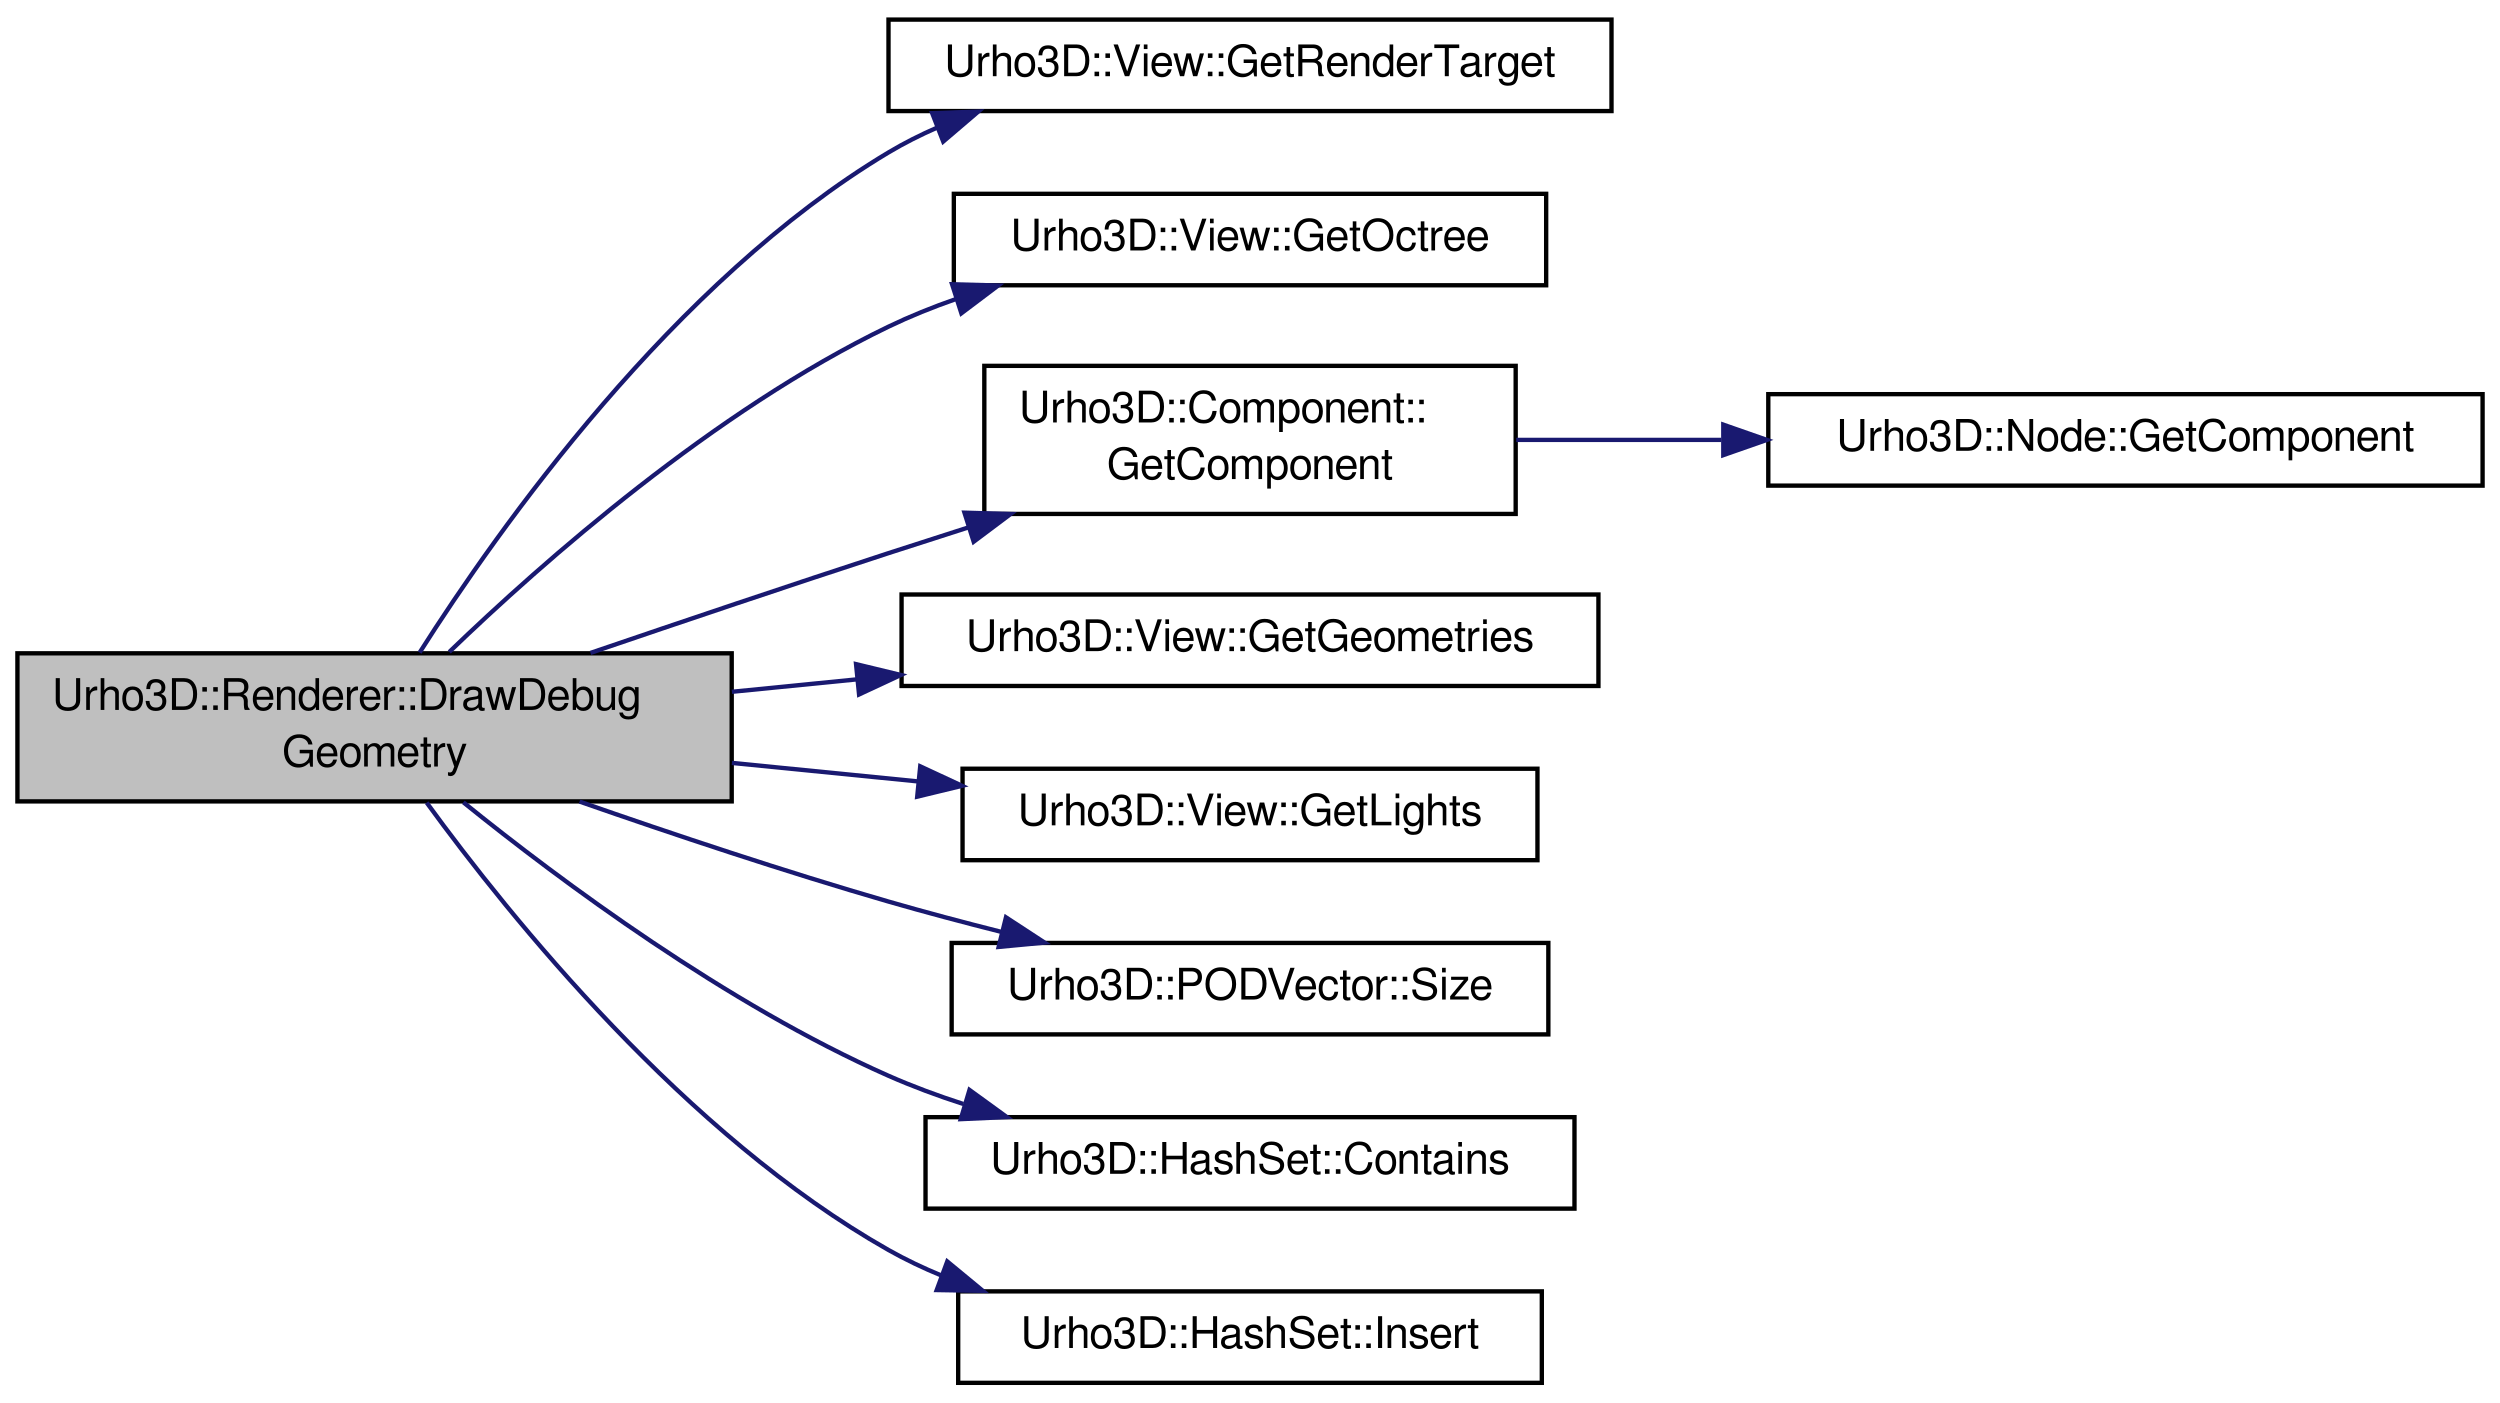
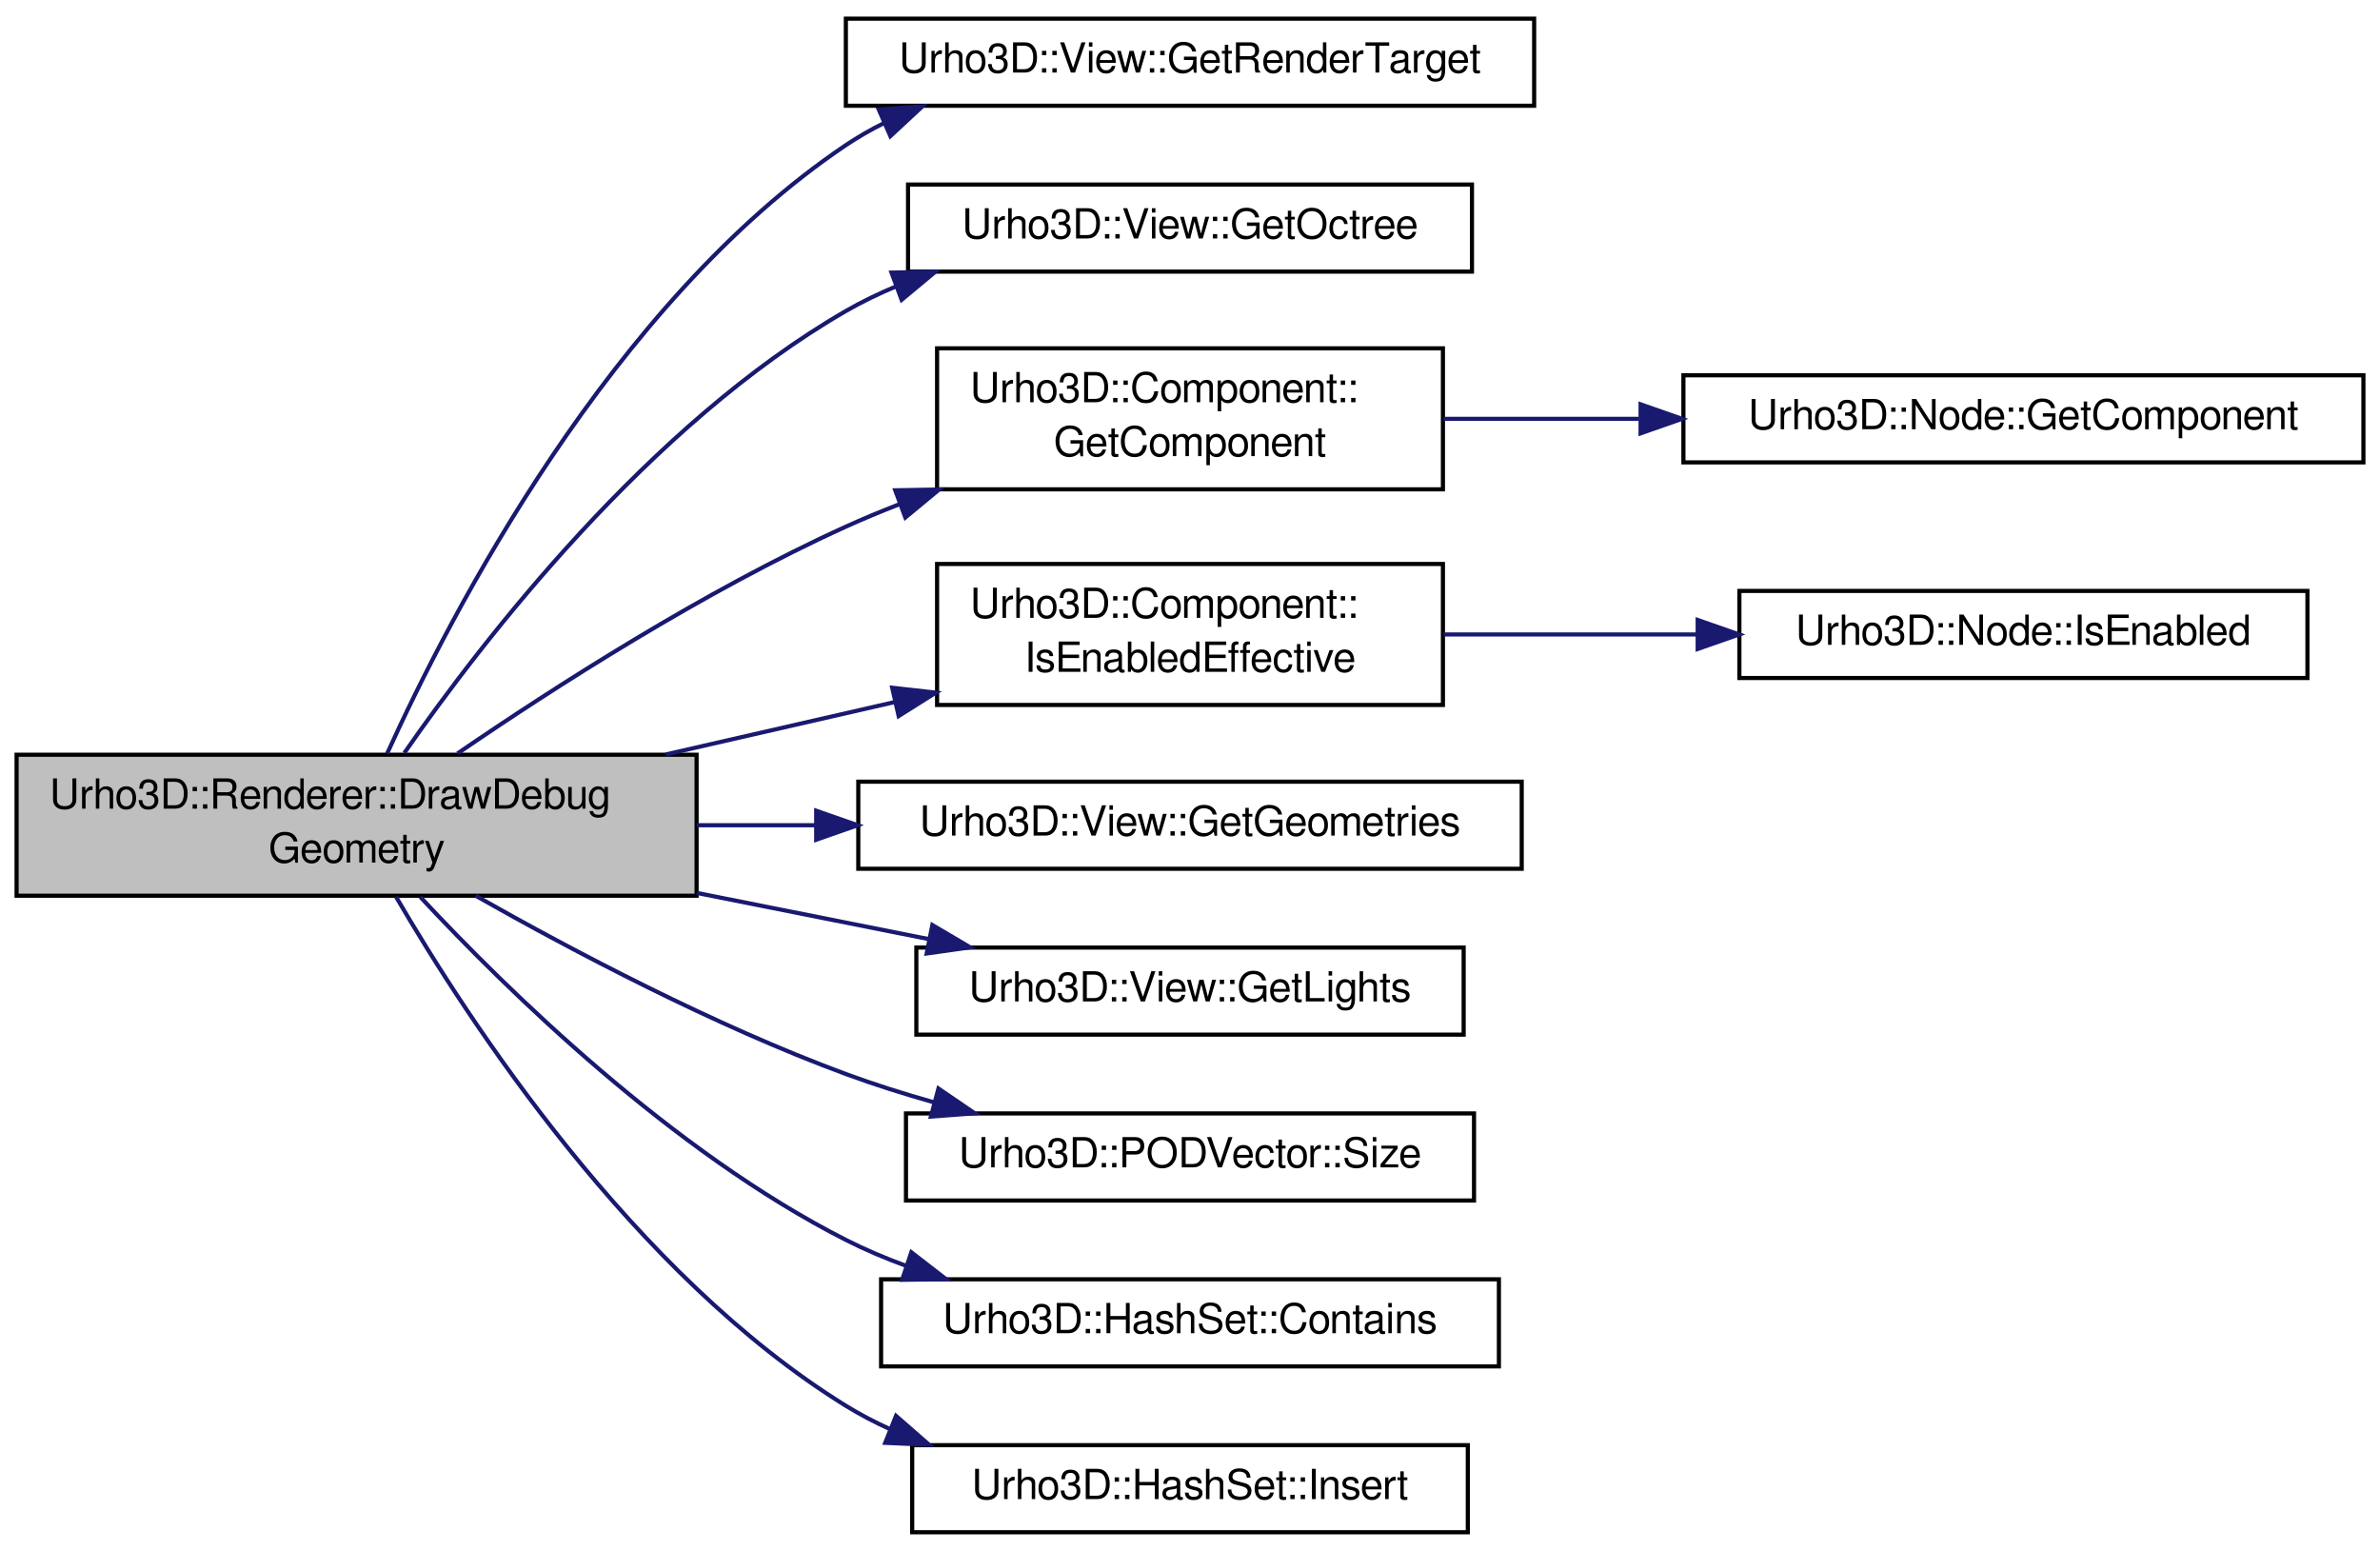
- <svg xmlns="http://www.w3.org/2000/svg" xmlns:xlink="http://www.w3.org/1999/xlink" width="574pt" height="322pt" viewBox="0.00 0.00 574.00 322.00">
-   <g id="graph1" class="graph" transform="scale(1 1) rotate(0) translate(4 318)">
+ <svg xmlns="http://www.w3.org/2000/svg" xmlns:xlink="http://www.w3.org/1999/xlink" width="574pt" height="374pt" viewBox="0.00 0.00 574.00 374.00">
+   <g id="graph1" class="graph" transform="scale(1 1) rotate(0) translate(4 370)">
    <g id="node1" class="node">
-       <polygon fill="#bfbfbf" stroke="black" points="0,-134 0,-168 164,-168 164,-134 0,-134" />
-       <text text-anchor="start" x="8" y="-155" font-family="FreeSans" font-size="10.00">Urho3D::Renderer::DrawDebug</text>
-       <text text-anchor="middle" x="82" y="-142" font-family="FreeSans" font-size="10.00">Geometry</text>
+       <polygon fill="#bfbfbf" stroke="black" points="0,-154 0,-188 164,-188 164,-154 0,-154" />
+       <text text-anchor="start" x="8" y="-175" font-family="FreeSans" font-size="10.00">Urho3D::Renderer::DrawDebug</text>
+       <text text-anchor="middle" x="82" y="-162" font-family="FreeSans" font-size="10.00">Geometry</text>
    </g>
    <g id="node3" class="node">
      <a xlink:href="a00334.html#a66c57c02bb7f47cab620a1fdd8507ae2" target="_top" xlink:title="Return the rendertarget. 0 if using the backbuffer.">
-         <polygon fill="none" stroke="black" points="200,-292.5 200,-313.5 366,-313.5 366,-292.5 200,-292.5" />
-         <text text-anchor="middle" x="283" y="-300.5" font-family="FreeSans" font-size="10.00">Urho3D::View::GetRenderTarget</text>
+         <polygon fill="none" stroke="black" points="200,-344.5 200,-365.5 366,-365.5 366,-344.5 200,-344.5" />
+         <text text-anchor="middle" x="283" y="-352.5" font-family="FreeSans" font-size="10.00">Urho3D::View::GetRenderTarget</text>
      </a>
    </g>
    <g id="edge2" class="edge">
-       <path fill="none" stroke="midnightblue" d="M92.344,-168.17C110.443,-196.665 150.666,-253.501 200,-283 203.578,-285.139 207.371,-287.05 211.29,-288.756" />
-       <polygon fill="midnightblue" stroke="midnightblue" points="210.029,-292.021 220.618,-292.379 212.563,-285.496 210.029,-292.021" />
+       <path fill="none" stroke="midnightblue" d="M89.355,-188.258C104.68,-222.047 143.378,-296.943 200,-335 202.918,-336.961 206.007,-338.731 209.212,-340.327" />
+       <polygon fill="midnightblue" stroke="midnightblue" points="207.935,-343.589 218.5,-344.383 210.737,-337.174 207.935,-343.589" />
    </g>
    <g id="node5" class="node">
      <a xlink:href="a00334.html#a7b478736e114bd3ba804a81db83c0779" target="_top" xlink:title="Return octree.">
-         <polygon fill="none" stroke="black" points="215,-252.5 215,-273.5 351,-273.5 351,-252.5 215,-252.5" />
-         <text text-anchor="middle" x="283" y="-260.5" font-family="FreeSans" font-size="10.00">Urho3D::View::GetOctree</text>
+         <polygon fill="none" stroke="black" points="215,-304.5 215,-325.5 351,-325.5 351,-304.5 215,-304.5" />
+         <text text-anchor="middle" x="283" y="-312.5" font-family="FreeSans" font-size="10.00">Urho3D::View::GetOctree</text>
      </a>
    </g>
    <g id="edge4" class="edge">
-       <path fill="none" stroke="midnightblue" d="M99.155,-168.311C120.781,-189.138 159.989,-223.705 200,-243 204.923,-245.374 210.15,-247.479 215.491,-249.344" />
-       <polygon fill="midnightblue" stroke="midnightblue" points="214.597,-252.732 225.188,-252.446 216.73,-246.065 214.597,-252.732" />
+       <path fill="none" stroke="midnightblue" d="M93.512,-188.424C112.4,-215.57 152.638,-267.673 200,-295 203.86,-297.227 207.957,-299.207 212.184,-300.966" />
+       <polygon fill="midnightblue" stroke="midnightblue" points="211.008,-304.263 221.6,-304.478 213.454,-297.704 211.008,-304.263" />
    </g>
    <g id="node7" class="node">
      <a xlink:href="a00089.html#acec91174dd49004c8fb15b7c80659db5" target="_top" xlink:title="Return component in the same scene node by type. If there are several, returns the first...">
-         <polygon fill="none" stroke="black" points="222,-200 222,-234 344,-234 344,-200 222,-200" />
-         <text text-anchor="start" x="230" y="-221" font-family="FreeSans" font-size="10.00">Urho3D::Component::</text>
-         <text text-anchor="middle" x="283" y="-208" font-family="FreeSans" font-size="10.00">GetComponent</text>
+         <polygon fill="none" stroke="black" points="222,-252 222,-286 344,-286 344,-252 222,-252" />
+         <text text-anchor="start" x="230" y="-273" font-family="FreeSans" font-size="10.00">Urho3D::Component::</text>
+         <text text-anchor="middle" x="283" y="-260" font-family="FreeSans" font-size="10.00">GetComponent</text>
      </a>
    </g>
    <g id="edge6" class="edge">
-       <path fill="none" stroke="midnightblue" d="M131.578,-168.092C152.637,-175.278 177.481,-183.657 200,-191 205.935,-192.935 212.119,-194.924 218.314,-196.898" />
-       <polygon fill="midnightblue" stroke="midnightblue" points="217.438,-200.291 228.028,-199.977 219.553,-193.619 217.438,-200.291" />
+       <path fill="none" stroke="midnightblue" d="M106.341,-188.299C129.545,-204.185 165.904,-227.539 200,-243 204.134,-244.875 208.442,-246.668 212.826,-248.372" />
+       <polygon fill="midnightblue" stroke="midnightblue" points="211.913,-251.766 222.506,-251.96 214.345,-245.203 211.913,-251.766" />
    </g>
    <g id="node11" class="node">
+       <a xlink:href="a00089.html#a73cc05aee9060f5618ea1ef72668ba01" target="_top" xlink:title="Return whether is effectively enabled (node is also enabled.)">
+         <polygon fill="none" stroke="black" points="222,-200 222,-234 344,-234 344,-200 222,-200" />
+         <text text-anchor="start" x="230" y="-221" font-family="FreeSans" font-size="10.00">Urho3D::Component::</text>
+         <text text-anchor="middle" x="283" y="-208" font-family="FreeSans" font-size="10.00">IsEnabledEffective</text>
+       </a>
+     </g>
+     <g id="edge10" class="edge">
+       <path fill="none" stroke="midnightblue" d="M156.559,-188.063C174.659,-192.205 193.963,-196.623 211.897,-200.728" />
+       <polygon fill="midnightblue" stroke="midnightblue" points="211.175,-204.153 221.704,-202.972 212.737,-197.329 211.175,-204.153" />
+     </g>
+     <g id="node15" class="node">
      <a xlink:href="a00334.html#a8c4b1ba744386a5fcd5e2e8ab5ae962f" target="_top" xlink:title="Return geometry objects.">
        <polygon fill="none" stroke="black" points="203,-160.5 203,-181.5 363,-181.5 363,-160.5 203,-160.5" />
        <text text-anchor="middle" x="283" y="-168.5" font-family="FreeSans" font-size="10.00">Urho3D::View::GetGeometries</text>
      </a>
    </g>
-     <g id="edge10" class="edge">
-       <path fill="none" stroke="midnightblue" d="M164.044,-159.164C173.451,-160.1 183.081,-161.058 192.59,-162.004" />
-       <polygon fill="midnightblue" stroke="midnightblue" points="192.546,-165.517 202.843,-163.024 193.239,-158.551 192.546,-165.517" />
+     <g id="edge14" class="edge">
+       <path fill="none" stroke="midnightblue" d="M164.044,-171C173.451,-171 183.081,-171 192.59,-171" />
+       <polygon fill="midnightblue" stroke="midnightblue" points="192.843,-174.5 202.843,-171 192.843,-167.5 192.843,-174.5" />
    </g>
-     <g id="node13" class="node">
+     <g id="node17" class="node">
      <a xlink:href="a00334.html#a27895634818c436e70e8779b6d2621c0" target="_top" xlink:title="Return lights.">
        <polygon fill="none" stroke="black" points="217,-120.5 217,-141.5 349,-141.5 349,-120.5 217,-120.5" />
        <text text-anchor="middle" x="283" y="-128.5" font-family="FreeSans" font-size="10.00">Urho3D::View::GetLights</text>
      </a>
    </g>
-     <g id="edge12" class="edge">
-       <path fill="none" stroke="midnightblue" d="M164.044,-142.836C178.195,-141.428 192.851,-139.97 206.838,-138.578" />
-       <polygon fill="midnightblue" stroke="midnightblue" points="207.284,-142.051 216.888,-137.578 206.591,-135.086 207.284,-142.051" />
+     <g id="edge16" class="edge">
+       <path fill="none" stroke="midnightblue" d="M164.044,-154.673C182.647,-150.971 202.122,-147.095 219.803,-143.576" />
+       <polygon fill="midnightblue" stroke="midnightblue" points="220.861,-146.935 229.986,-141.55 219.495,-140.069 220.861,-146.935" />
    </g>
-     <g id="node15" class="node">
+     <g id="node19" class="node">
      <a xlink:href="a00229.html#a4fe0251ca70afca844721a4a44717c83" target="_top" xlink:title="Return number of elements.">
        <polygon fill="none" stroke="black" points="214.5,-80.5 214.5,-101.5 351.5,-101.5 351.5,-80.5 214.5,-80.5" />
        <text text-anchor="middle" x="283" y="-88.5" font-family="FreeSans" font-size="10.00">Urho3D::PODVector::Size</text>
      </a>
    </g>
-     <g id="edge14" class="edge">
-       <path fill="none" stroke="midnightblue" d="M129.06,-133.959C150.549,-126.459 176.416,-117.824 200,-111 208.379,-108.576 217.293,-106.209 226.051,-104.001" />
-       <polygon fill="midnightblue" stroke="midnightblue" points="226.97,-107.38 235.838,-101.582 225.29,-100.584 226.97,-107.38" />
+     <g id="edge18" class="edge">
+       <path fill="none" stroke="midnightblue" d="M110.721,-153.99C134.101,-140.741 168.304,-122.693 200,-111 206.788,-108.496 214.005,-106.219 221.24,-104.175" />
+       <polygon fill="midnightblue" stroke="midnightblue" points="222.331,-107.506 231.08,-101.532 220.514,-100.746 222.331,-107.506" />
    </g>
-     <g id="node17" class="node">
+     <g id="node21" class="node">
      <a xlink:href="a00148.html#a2f418238fbfa023388fb141c2759534a" target="_top" xlink:title="Return whether contains a key.">
        <polygon fill="none" stroke="black" points="208.5,-40.5 208.5,-61.5 357.5,-61.5 357.5,-40.5 208.5,-40.5" />
        <text text-anchor="middle" x="283" y="-48.5" font-family="FreeSans" font-size="10.00">Urho3D::HashSet::Contains</text>
      </a>
    </g>
-     <g id="edge16" class="edge">
-       <path fill="none" stroke="midnightblue" d="M102.381,-133.787C124.888,-115.625 162.873,-87.407 200,-71 205.472,-68.582 211.281,-66.429 217.186,-64.518" />
-       <polygon fill="midnightblue" stroke="midnightblue" points="218.595,-67.75 227.17,-61.526 216.586,-61.044 218.595,-67.75" />
+     <g id="edge20" class="edge">
+       <path fill="none" stroke="midnightblue" d="M97.379,-153.69C118.342,-131.191 158.097,-92.271 200,-71 204.591,-68.67 209.464,-66.603 214.458,-64.772" />
+       <polygon fill="midnightblue" stroke="midnightblue" points="215.789,-68.018 224.169,-61.534 213.575,-61.377 215.789,-68.018" />
    </g>
-     <g id="node19" class="node">
+     <g id="node23" class="node">
      <a xlink:href="a00148.html#a14064ab8bc6c6c6782961cb95295a2ee" target="_top" xlink:title="Insert a key. Return an iterator to it.">
        <polygon fill="none" stroke="black" points="216,-0.5 216,-21.5 350,-21.5 350,-0.5 216,-0.5" />
        <text text-anchor="middle" x="283" y="-8.5" font-family="FreeSans" font-size="10.00">Urho3D::HashSet::Insert</text>
      </a>
    </g>
-     <g id="edge18" class="edge">
-       <path fill="none" stroke="midnightblue" d="M93.962,-133.718C113.165,-107.343 153.469,-57.342 200,-31 203.878,-28.805 207.989,-26.849 212.226,-25.108" />
-       <polygon fill="midnightblue" stroke="midnightblue" points="213.49,-28.372 221.66,-21.626 211.067,-21.805 213.49,-28.372" />
+     <g id="edge22" class="edge">
+       <path fill="none" stroke="midnightblue" d="M91.515,-153.74C108.931,-123.838 148.891,-62.579 200,-31 203.379,-28.912 206.96,-27.042 210.664,-25.368" />
+       <polygon fill="midnightblue" stroke="midnightblue" points="212.098,-28.564 220.078,-21.594 209.493,-22.066 212.098,-28.564" />
    </g>
    <g id="node9" class="node">
      <a xlink:href="a00199.html#a96f75cc225a16978220dd771f76bdb18" target="_top" xlink:title="Return component by type. If there are several, returns the first.">
-         <polygon fill="none" stroke="black" points="402,-206.5 402,-227.5 566,-227.5 566,-206.5 402,-206.5" />
-         <text text-anchor="middle" x="484" y="-214.5" font-family="FreeSans" font-size="10.00">Urho3D::Node::GetComponent</text>
+         <polygon fill="none" stroke="black" points="402,-258.5 402,-279.5 566,-279.5 566,-258.5 402,-258.5" />
+         <text text-anchor="middle" x="484" y="-266.5" font-family="FreeSans" font-size="10.00">Urho3D::Node::GetComponent</text>
      </a>
    </g>
    <g id="edge8" class="edge">
-       <path fill="none" stroke="midnightblue" d="M344.125,-217C359,-217 375.242,-217 391.222,-217" />
-       <polygon fill="midnightblue" stroke="midnightblue" points="391.669,-220.5 401.668,-217 391.668,-213.5 391.669,-220.5" />
+       <path fill="none" stroke="midnightblue" d="M344.125,-269C359,-269 375.242,-269 391.222,-269" />
+       <polygon fill="midnightblue" stroke="midnightblue" points="391.669,-272.5 401.668,-269 391.668,-265.5 391.669,-272.5" />
+     </g>
+     <g id="node13" class="node">
+       <a xlink:href="a00199.html#a8becd372b2db8397831009114dee147f" target="_top" xlink:title="Return whether is enabled. Disables nodes effectively disable all their components.">
+         <polygon fill="none" stroke="black" points="415.5,-206.5 415.5,-227.5 552.5,-227.5 552.5,-206.5 415.5,-206.5" />
+         <text text-anchor="middle" x="484" y="-214.5" font-family="FreeSans" font-size="10.00">Urho3D::Node::IsEnabled</text>
+       </a>
+     </g>
+     <g id="edge12" class="edge">
+       <path fill="none" stroke="midnightblue" d="M344.125,-217C363.392,-217 384.953,-217 405.267,-217" />
+       <polygon fill="midnightblue" stroke="midnightblue" points="405.439,-220.5 415.439,-217 405.439,-213.5 405.439,-220.5" />
    </g>
  </g>
</svg>
